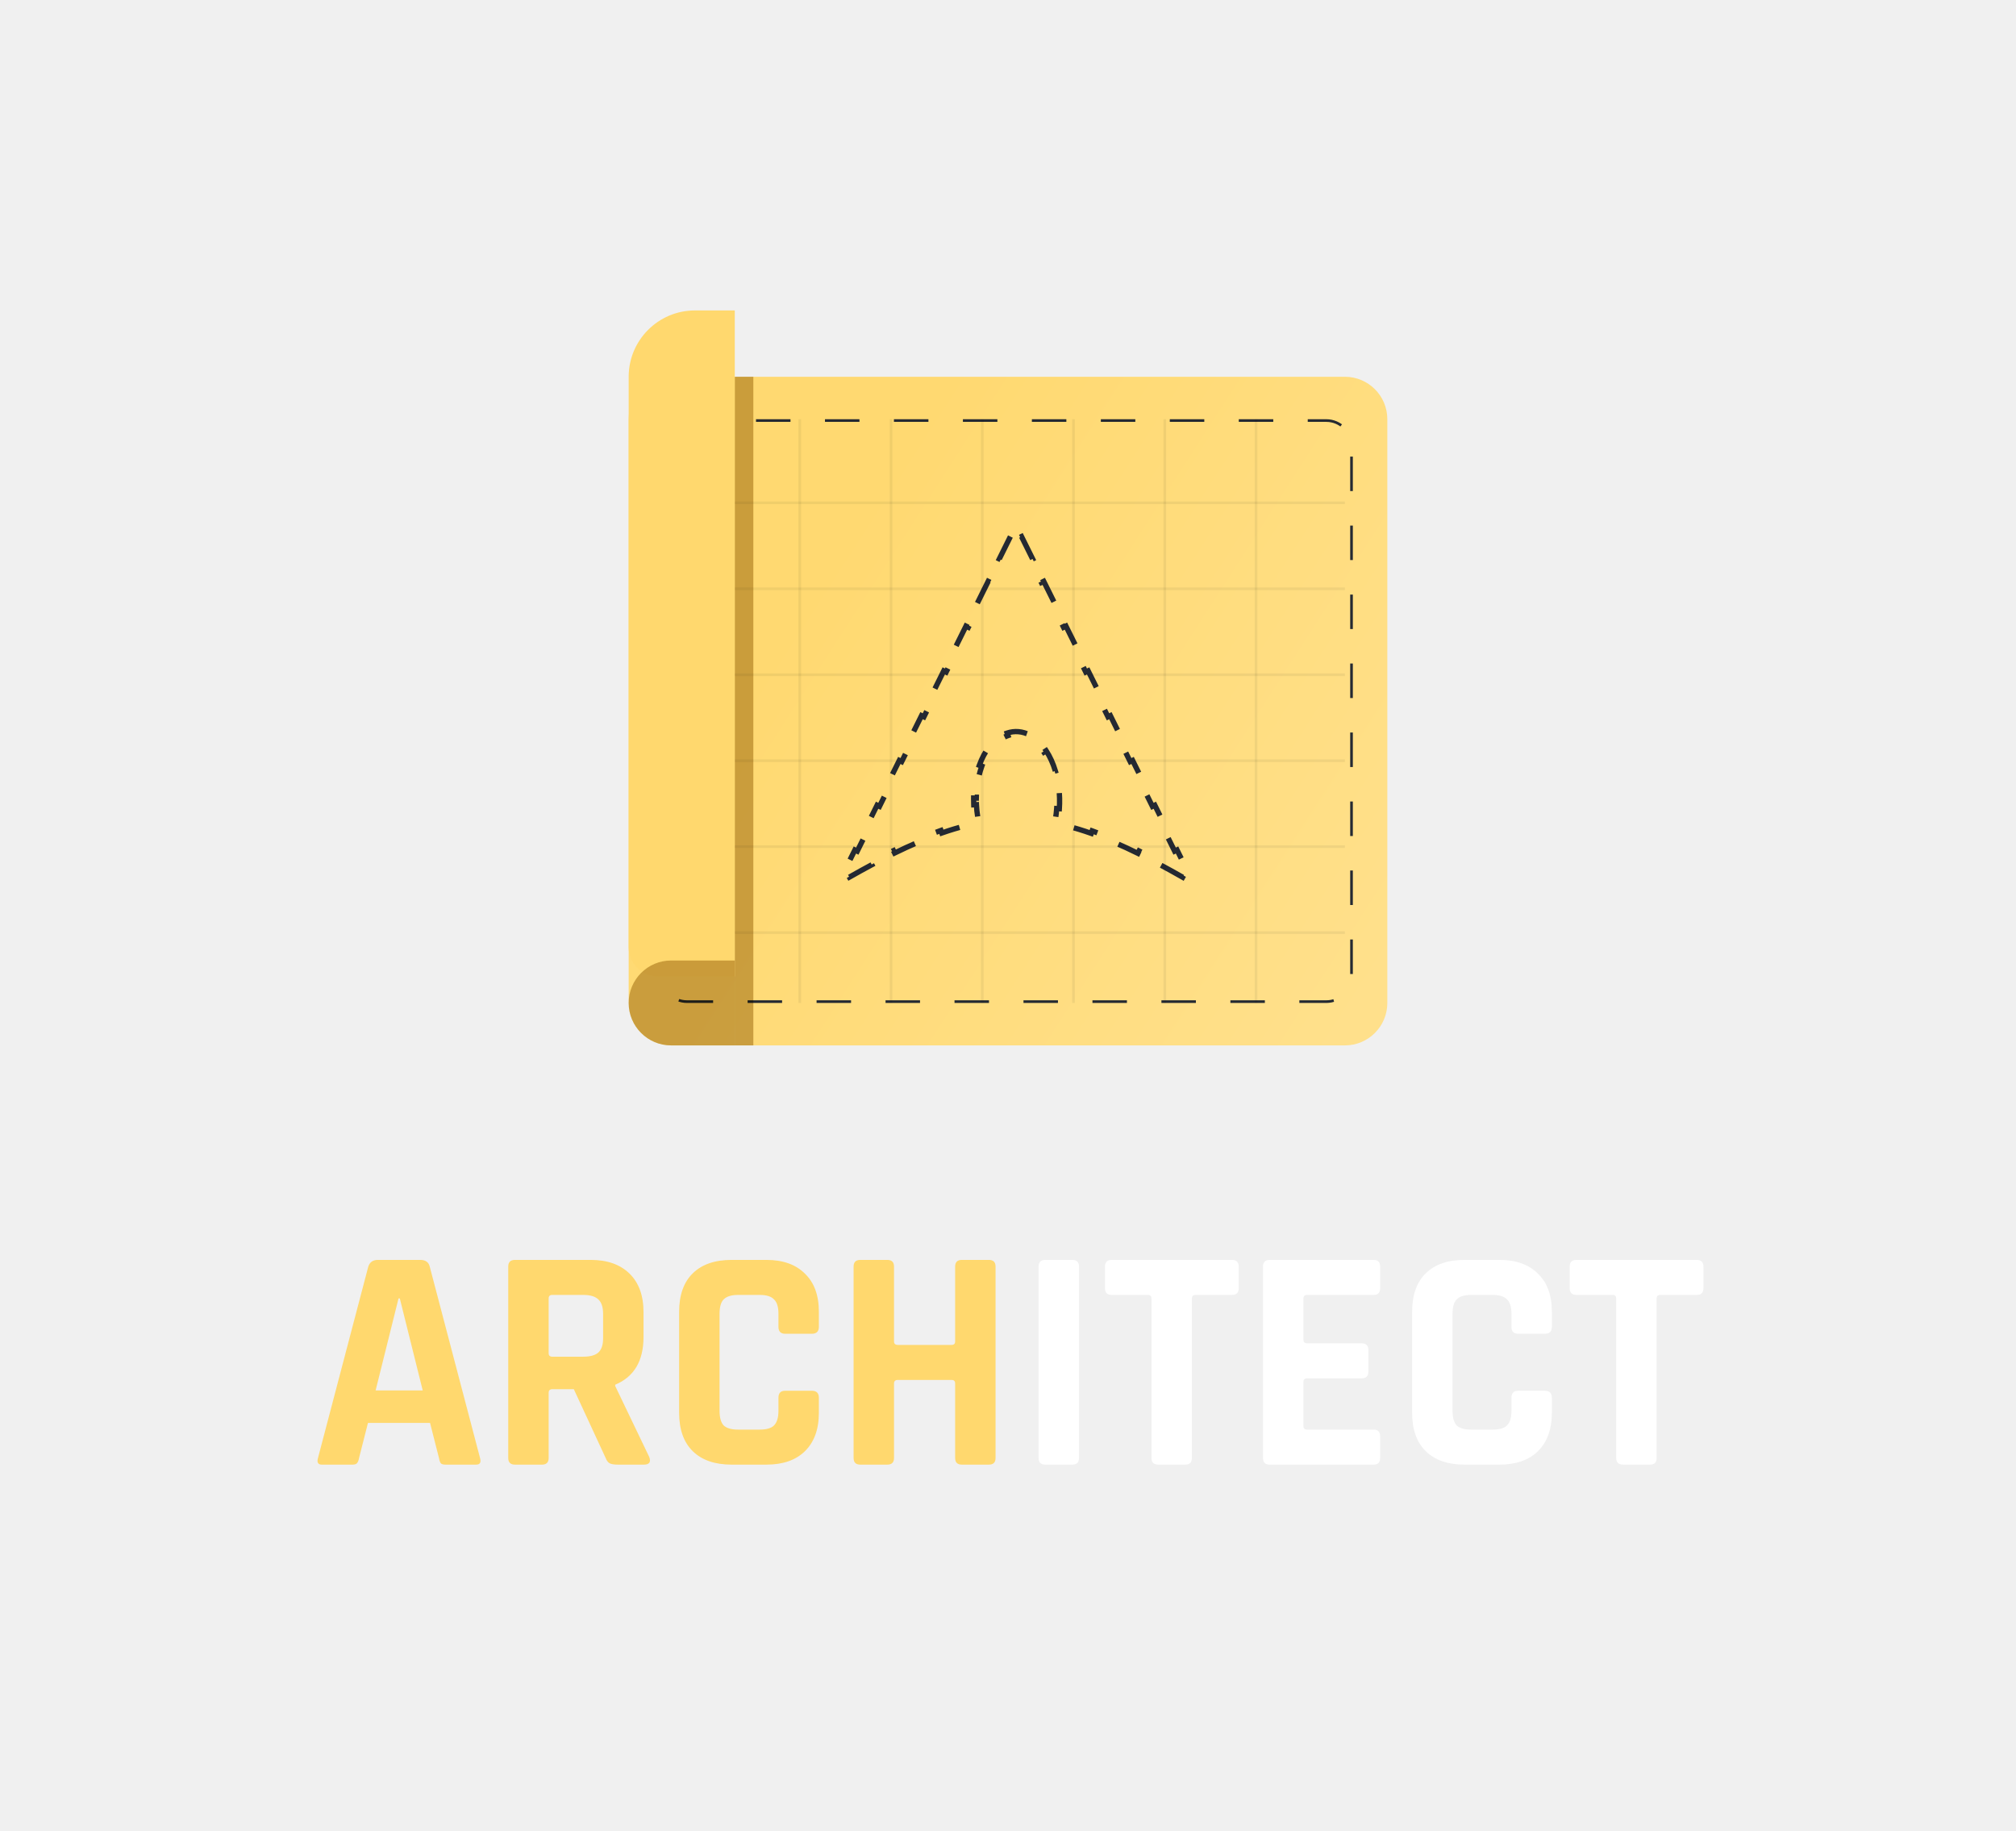
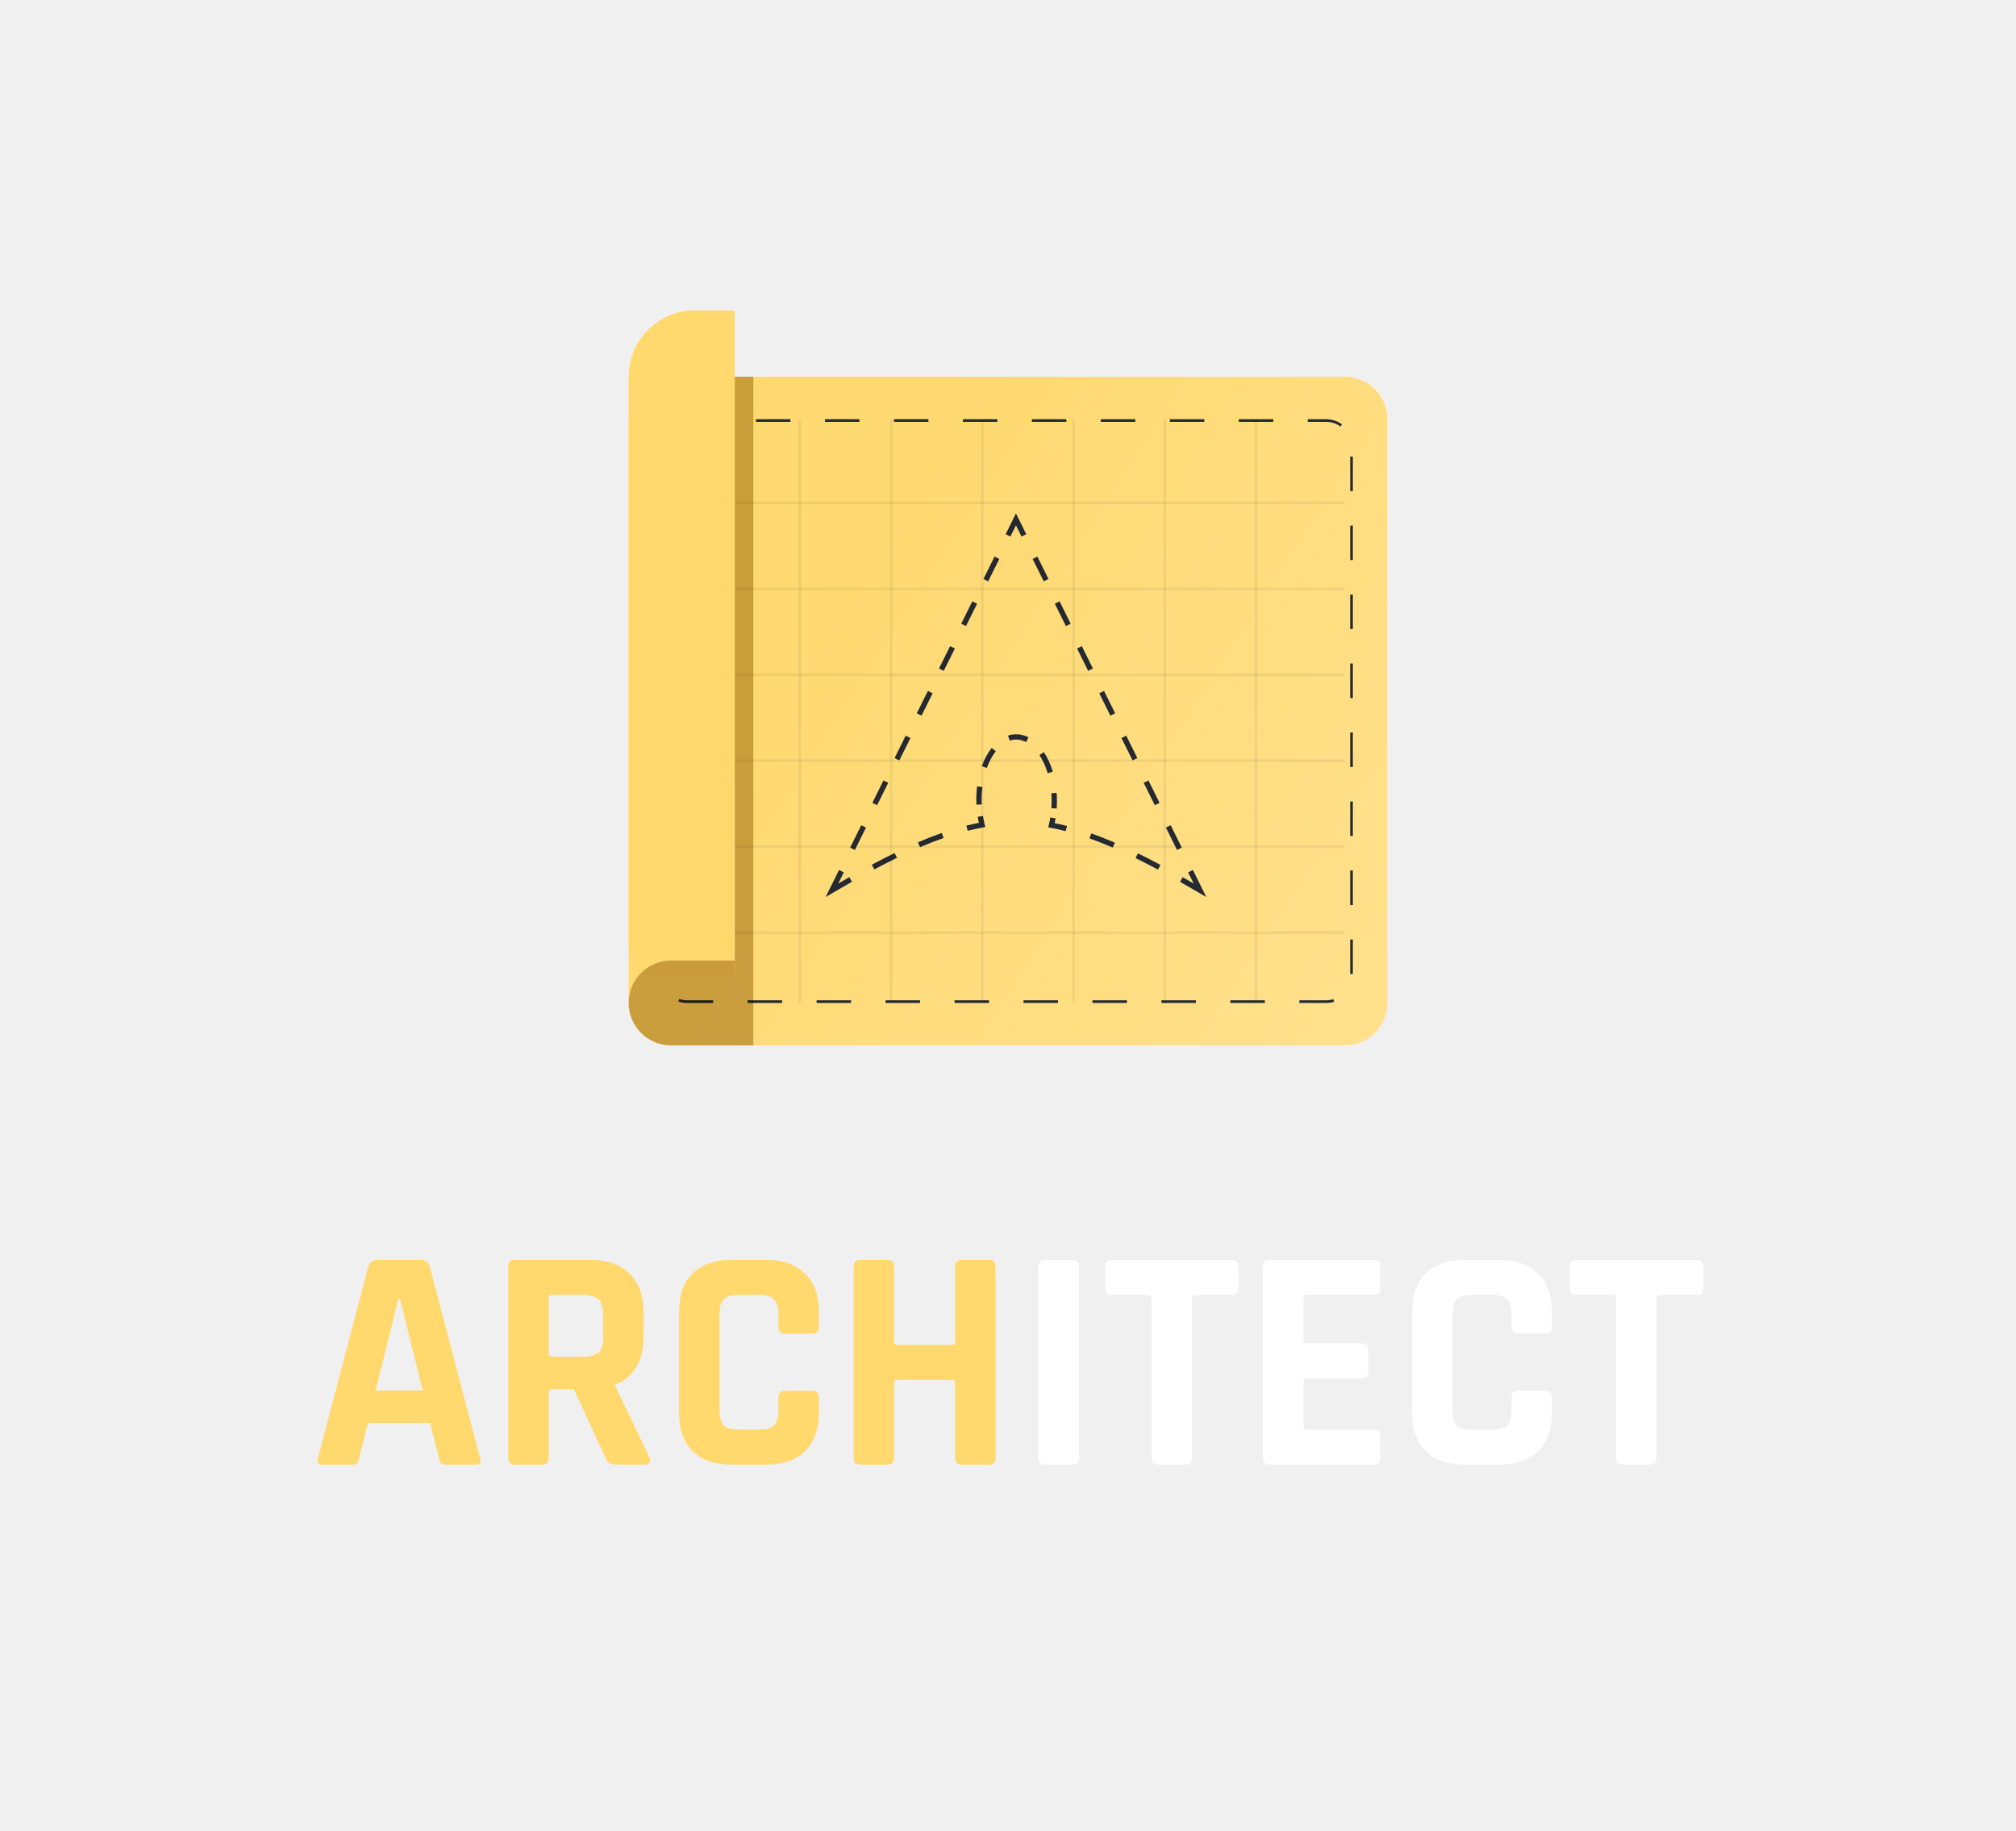
<svg xmlns="http://www.w3.org/2000/svg" width="760" height="690" viewBox="0 0 760 690" fill="none">
  <path d="M132.84 552H121.32C119.88 552 119.4 551.16 119.88 549.48L138.84 477.36C139.4 475.68 140.6 474.84 142.44 474.84H158.4C160.4 474.84 161.6 475.68 162 477.36L180.96 549.48C181.44 551.16 180.96 552 179.52 552H168C167.12 552 166.52 551.84 166.2 551.52C165.88 551.12 165.64 550.44 165.48 549.48L162.12 536.28H138.72L135.36 549.48C135.2 550.44 134.92 551.12 134.52 551.52C134.2 551.84 133.64 552 132.84 552ZM150.24 489.36L141.6 524.04H159.36L150.72 489.36H150.24ZM204.317 552H194.117C192.437 552 191.597 551.16 191.597 549.48V477.36C191.597 475.68 192.437 474.84 194.117 474.84H222.677C228.917 474.84 233.797 476.56 237.317 480C240.837 483.44 242.597 488.28 242.597 494.52V503.88C242.597 512.92 239.037 518.92 231.917 521.88V522.36L244.757 549.12C245.477 551.04 244.797 552 242.717 552H232.997C231.557 552 230.517 551.84 229.877 551.52C229.237 551.2 228.717 550.52 228.317 549.48L216.317 523.56H208.277C207.317 523.56 206.837 524 206.837 524.88V549.48C206.837 551.16 205.997 552 204.317 552ZM208.157 511.32H219.917C222.477 511.32 224.357 510.8 225.557 509.76C226.757 508.64 227.357 506.88 227.357 504.48V495.12C227.357 492.64 226.757 490.84 225.557 489.72C224.357 488.6 222.477 488.04 219.917 488.04H208.157C207.277 488.04 206.837 488.48 206.837 489.36V510C206.837 510.88 207.277 511.32 208.157 511.32ZM288.902 552H275.822C269.502 552 264.622 550.32 261.182 546.96C257.742 543.6 256.022 538.76 256.022 532.44V494.4C256.022 488.08 257.742 483.24 261.182 479.88C264.622 476.52 269.502 474.84 275.822 474.84H288.902C295.142 474.84 299.982 476.56 303.422 480C306.942 483.36 308.702 488.16 308.702 494.4V500.04C308.702 501.8 307.822 502.68 306.062 502.68H295.982C294.302 502.68 293.462 501.8 293.462 500.04V495.12C293.462 492.56 292.902 490.76 291.782 489.72C290.742 488.6 288.942 488.04 286.382 488.04H278.222C275.742 488.04 273.942 488.6 272.822 489.72C271.782 490.76 271.262 492.56 271.262 495.12V531.72C271.262 534.28 271.782 536.12 272.822 537.24C273.942 538.28 275.742 538.8 278.222 538.8H286.382C288.942 538.8 290.742 538.28 291.782 537.24C292.902 536.12 293.462 534.28 293.462 531.72V526.8C293.462 525.04 294.302 524.16 295.982 524.16H306.062C307.822 524.16 308.702 525.04 308.702 526.8V532.44C308.702 538.68 306.942 543.52 303.422 546.96C299.982 550.32 295.142 552 288.902 552ZM334.512 552H324.312C322.632 552 321.792 551.16 321.792 549.48V477.36C321.792 475.68 322.632 474.84 324.312 474.84H334.512C336.192 474.84 337.032 475.68 337.032 477.36V505.56C337.032 506.44 337.512 506.88 338.472 506.88H358.752C359.632 506.88 360.072 506.44 360.072 505.56V477.36C360.072 475.68 360.912 474.84 362.592 474.84H372.792C374.472 474.84 375.312 475.68 375.312 477.36V549.48C375.312 551.16 374.472 552 372.792 552H362.592C360.912 552 360.072 551.16 360.072 549.48V521.4C360.072 520.52 359.632 520.08 358.752 520.08H338.472C337.512 520.08 337.032 520.52 337.032 521.4V549.48C337.032 551.16 336.192 552 334.512 552Z" fill="#FFD86E" />
  <path d="M406.773 477.36V549.48C406.773 551.16 405.933 552 404.253 552H394.053C392.373 552 391.533 551.16 391.533 549.48V477.36C391.533 475.68 392.373 474.84 394.053 474.84H404.253C405.933 474.84 406.773 475.68 406.773 477.36ZM446.805 552H436.725C434.965 552 434.085 551.16 434.085 549.48V489.36C434.085 488.48 433.645 488.04 432.765 488.04H419.085C417.405 488.04 416.565 487.2 416.565 485.52V477.36C416.565 475.68 417.405 474.84 419.085 474.84H464.445C466.125 474.84 466.965 475.68 466.965 477.36V485.52C466.965 487.2 466.125 488.04 464.445 488.04H450.765C449.805 488.04 449.325 488.48 449.325 489.36V549.48C449.325 551.16 448.485 552 446.805 552ZM517.888 552H478.648C476.968 552 476.128 551.16 476.128 549.48V477.36C476.128 475.68 476.968 474.84 478.648 474.84H517.888C519.488 474.84 520.288 475.68 520.288 477.36V485.52C520.288 487.2 519.488 488.04 517.888 488.04H492.808C491.848 488.04 491.368 488.48 491.368 489.36V504.96C491.368 505.84 491.848 506.28 492.808 506.28H513.328C515.008 506.28 515.848 507.12 515.848 508.8V516.96C515.848 518.64 515.008 519.48 513.328 519.48H492.808C491.848 519.48 491.368 519.92 491.368 520.8V537.48C491.368 538.36 491.848 538.8 492.808 538.8H517.888C519.488 538.8 520.288 539.64 520.288 541.32V549.48C520.288 551.16 519.488 552 517.888 552ZM565.23 552H552.15C545.83 552 540.95 550.32 537.51 546.96C534.07 543.6 532.35 538.76 532.35 532.44V494.4C532.35 488.08 534.07 483.24 537.51 479.88C540.95 476.52 545.83 474.84 552.15 474.84H565.23C571.47 474.84 576.31 476.56 579.75 480C583.27 483.36 585.03 488.16 585.03 494.4V500.04C585.03 501.8 584.15 502.68 582.39 502.68H572.31C570.63 502.68 569.79 501.8 569.79 500.04V495.12C569.79 492.56 569.23 490.76 568.11 489.72C567.07 488.6 565.27 488.04 562.71 488.04H554.55C552.07 488.04 550.27 488.6 549.15 489.72C548.11 490.76 547.59 492.56 547.59 495.12V531.72C547.59 534.28 548.11 536.12 549.15 537.24C550.27 538.28 552.07 538.8 554.55 538.8H562.71C565.27 538.8 567.07 538.28 568.11 537.24C569.23 536.12 569.79 534.28 569.79 531.72V526.8C569.79 525.04 570.63 524.16 572.31 524.16H582.39C584.15 524.16 585.03 525.04 585.03 526.8V532.44C585.03 538.68 583.27 543.52 579.75 546.96C576.31 550.32 571.47 552 565.23 552ZM622 552H611.92C610.16 552 609.28 551.16 609.28 549.48V489.36C609.28 488.48 608.84 488.04 607.96 488.04H594.28C592.6 488.04 591.76 487.2 591.76 485.52V477.36C591.76 475.68 592.6 474.84 594.28 474.84H639.64C641.32 474.84 642.16 475.68 642.16 477.36V485.52C642.16 487.2 641.32 488.04 639.64 488.04H625.96C625 488.04 624.52 488.48 624.52 489.36V549.48C624.52 551.16 623.68 552 622 552Z" fill="white" />
  <rect x="237" y="142" width="286" height="252" rx="16" fill="url(#paint0_linear_943_159)" />
  <rect x="249.5" y="158.5" width="260" height="219" rx="9.5" stroke="#242932" stroke-dasharray="13 13" />
-   <path d="M380.906 202.219L376.719 210.656L377.614 211.101L373.427 219.538L372.531 219.094L368.344 227.531L369.239 227.976L365.052 236.413L364.156 235.969L359.969 244.406L360.864 244.851L356.677 253.288L355.781 252.844L351.594 261.281L352.489 261.726L348.302 270.163L347.406 269.719L343.219 278.156L344.114 278.601L339.927 287.038L339.031 286.594L334.844 295.031L335.739 295.476L331.552 303.913L330.656 303.469L326.469 311.906L327.364 312.351L323.177 320.788L322.281 320.344L318.094 328.781L318.989 329.226L318.368 330.478C318.814 330.223 319.257 329.97 319.699 329.719L320.193 330.588C323.102 328.935 325.92 327.375 328.658 325.91L328.187 325.028C331.152 323.442 334.026 321.964 336.821 320.596L337.261 321.494C340.277 320.017 343.199 318.67 346.043 317.451L345.649 316.532C348.755 315.2 351.772 314.02 354.721 312.991L355.05 313.936C358.21 312.833 361.288 311.908 364.309 311.16L364.069 310.189C365.333 309.876 366.589 309.593 367.838 309.341C367.75 308.907 367.669 308.468 367.596 308.025L368.582 307.861C368.336 306.379 368.171 304.844 368.095 303.271L367.096 303.319C367.059 302.54 367.042 301.751 367.049 300.955L367.049 300.947L367.049 300.938L367.053 300.769L368.053 300.794L368.061 300.457L367.061 300.432L367.066 300.263C367.099 298.896 367.198 297.558 367.358 296.258L368.351 296.379C368.687 293.64 369.299 291.076 370.136 288.763L369.195 288.423C370.188 285.677 371.496 283.25 373.051 281.271L373.837 281.889C375.618 279.622 377.719 278.002 380.004 277.23L379.684 276.283C381.049 275.822 382.482 275.634 383.952 275.759C385.438 275.886 386.862 276.324 388.197 277.022L387.733 277.908C389.923 279.053 391.895 280.977 393.533 283.471L394.369 282.922C395.805 285.109 396.984 287.697 397.843 290.554L396.885 290.842C397.628 293.309 398.129 295.996 398.34 298.816L399.338 298.741C399.44 300.101 399.476 301.491 399.441 302.901L399.441 302.901C399.425 303.54 399.395 304.174 399.351 304.8L398.354 304.731C398.266 305.993 398.122 307.225 397.924 308.419L398.911 308.582C398.862 308.877 398.81 309.171 398.755 309.461C399.99 309.72 401.233 310.009 402.485 310.327L402.239 311.296C405.224 312.055 408.264 312.985 411.386 314.087L411.719 313.144C414.634 314.174 417.615 315.35 420.684 316.673L420.288 317.592C423.1 318.805 425.989 320.143 428.97 321.606L429.41 320.709C432.176 322.066 435.018 323.531 437.95 325.101L437.478 325.983C440.187 327.434 442.975 328.978 445.851 330.613L446.346 329.744C446.773 329.987 447.201 330.232 447.632 330.478L447.01 329.226L447.906 328.781L443.719 320.344L442.823 320.788L438.635 312.351L439.531 311.906L435.344 303.469L434.448 303.913L430.26 295.476L431.156 295.031L426.969 286.594L426.073 287.038L421.885 278.601L422.781 278.156L418.594 269.719L417.698 270.163L413.51 261.726L414.406 261.281L410.219 252.844L409.323 253.288L405.135 244.851L406.031 244.406L401.844 235.969L400.948 236.413L396.76 227.976L397.656 227.531L393.469 219.094L392.573 219.538L388.385 211.101L389.281 210.656L385.094 202.219L384.198 202.663L383 200.249L381.802 202.663L380.906 202.219Z" stroke="#242932" stroke-width="2" stroke-dasharray="10 10" />
+   <path fill-rule="evenodd" clip-rule="evenodd" d="M379.115 201.33L383 193.501L386.885 201.33L385.094 202.219L383 198L380.906 202.219L379.115 201.33ZM376.719 210.656L374.927 209.767L370.74 218.205L372.531 219.094L376.719 210.656ZM368.344 227.531L366.552 226.642L362.365 235.08L364.156 235.969L368.344 227.531ZM359.969 244.406L358.177 243.517L353.99 251.955L355.781 252.844L359.969 244.406ZM351.594 261.281L349.802 260.392L345.615 268.83L347.406 269.719L351.594 261.281ZM343.219 278.156L341.427 277.267L337.24 285.705L339.031 286.594L343.219 278.156ZM334.844 295.031L333.052 294.142L328.865 302.58L330.656 303.469L334.844 295.031ZM326.469 311.906L324.677 311.017L320.49 319.455L322.281 320.344L326.469 311.906ZM318.094 328.781L316.302 327.892L311.247 338.078L317.006 334.729C318.419 333.907 319.811 333.106 321.182 332.327L320.193 330.588C319.84 330.789 319.485 330.991 319.129 331.195C318.611 331.491 318.09 331.79 317.567 332.092C317.048 332.392 316.525 332.695 316 333L318.094 328.781ZM328.659 325.91L329.602 327.674C332.54 326.102 335.382 324.641 338.141 323.29L337.261 321.494C334.478 322.856 331.615 324.328 328.659 325.91ZM346.043 317.451L346.831 319.289C349.881 317.982 352.833 316.827 355.709 315.824L355.051 313.936C352.126 314.956 349.13 316.127 346.043 317.451ZM364.309 311.16L364.79 313.101C366.344 312.716 367.88 312.38 369.403 312.091L371.447 311.704L370.979 309.676C370.818 308.978 370.677 308.263 370.555 307.533L368.582 307.861C368.599 307.963 368.617 308.064 368.634 308.165C368.692 308.496 368.754 308.824 368.819 309.148C368.886 309.477 368.956 309.803 369.031 310.126C368.704 310.188 368.377 310.252 368.049 310.318C367.723 310.384 367.396 310.452 367.069 310.522C366.154 310.718 365.234 310.931 364.309 311.16ZM370.136 288.763L372.017 289.443C372.918 286.95 374.081 284.815 375.41 283.125L373.837 281.889C372.358 283.772 371.098 286.102 370.136 288.763ZM380.004 277.23L380.644 279.125C381.634 278.791 382.653 278.659 383.697 278.748C384.754 278.839 385.794 279.152 386.807 279.681L387.734 277.908C386.506 277.267 385.21 276.87 383.867 276.756C382.539 276.642 381.244 276.811 380.004 277.23ZM393.533 283.471L391.862 284.569C393.118 286.483 394.183 288.801 394.97 291.418L396.885 290.842C396.05 288.065 394.91 285.567 393.533 283.471ZM398.34 298.816L396.346 298.966C396.441 300.226 396.474 301.516 396.442 302.826C396.427 303.421 396.399 304.01 396.359 304.592L398.354 304.731C398.397 304.119 398.426 303.501 398.442 302.876C398.475 301.499 398.44 300.143 398.34 298.816ZM397.925 308.419L395.951 308.092C395.854 308.678 395.744 309.252 395.621 309.814L395.184 311.809L397.188 312.204C398.693 312.501 400.211 312.844 401.746 313.234L402.239 311.296C401.332 311.065 400.43 310.851 399.532 310.652C399.206 310.58 398.88 310.509 398.555 310.441C398.228 310.373 397.901 310.306 397.575 310.242C397.646 309.919 397.712 309.592 397.775 309.262C397.805 309.103 397.834 308.943 397.862 308.783C397.884 308.662 397.904 308.54 397.925 308.419ZM411.386 314.087L410.72 315.973C413.564 316.977 416.482 318.128 419.496 319.428L420.288 317.592C417.238 316.276 414.277 315.108 411.386 314.087ZM428.97 321.606L428.088 323.402C430.818 324.742 433.628 326.189 436.533 327.746L437.478 325.983C434.555 324.417 431.723 322.958 428.97 321.606ZM445.852 330.613L444.863 332.352C446.22 333.123 447.596 333.916 448.995 334.729L454.753 338.078L449.698 327.892L447.906 328.781L450 333C449.475 332.695 448.953 332.392 448.433 332.092C447.91 331.79 447.389 331.491 446.872 331.195C446.53 331 446.19 330.806 445.852 330.613ZM443.719 320.344L445.51 319.455L441.323 311.017L439.531 311.906L443.719 320.344ZM435.344 303.469L437.135 302.58L432.948 294.142L431.156 295.031L435.344 303.469ZM426.969 286.594L428.76 285.705L424.573 277.267L422.781 278.156L426.969 286.594ZM418.594 269.719L420.385 268.83L416.198 260.392L414.406 261.281L418.594 269.719ZM410.219 252.844L412.01 251.955L407.823 243.517L406.031 244.406L410.219 252.844ZM401.844 235.969L403.635 235.08L399.448 226.642L397.656 227.531L401.844 235.969ZM393.469 219.094L395.26 218.205L391.073 209.767L389.281 210.656L393.469 219.094Z" fill="#242932" />
+   <path d="M370.093 303.175C370.058 302.456 370.043 301.729 370.048 300.995L370.061 300.506L370.065 300.337C370.096 299.067 370.188 297.826 370.336 296.623L368.351 296.38C368.195 297.647 368.098 298.953 368.065 300.288L368.061 300.457L368.049 300.963C368.043 301.74 368.058 302.51 368.095 303.271L370.093 303.175Z" fill="#242932" />
  <g style="mix-blend-mode:multiply" opacity="0.7">
    <path d="M277 142H284V394H277V142Z" fill="#B39A51" />
  </g>
  <path d="M237 142C237 128.193 248.193 117 262 117H277V368H248C241.925 368 237 363.075 237 357V142Z" fill="#FFD86E" />
  <g style="mix-blend-mode:multiply" opacity="0.7">
    <path d="M237 378C237 369.163 244.163 362 253 362H277V394H253C244.163 394 237 386.837 237 378V378Z" fill="#B39A51" />
  </g>
  <g style="mix-blend-mode:multiply" opacity="0.07">
    <rect x="277.25" y="189.25" width="229.5" height="0.5" stroke="#242932" stroke-width="0.5" />
    <rect x="277.25" y="221.65" width="229.5" height="0.5" stroke="#242932" stroke-width="0.5" />
    <rect x="277.25" y="254.05" width="229.5" height="0.5" stroke="#242932" stroke-width="0.5" />
    <rect x="277.25" y="286.45" width="229.5" height="0.5" stroke="#242932" stroke-width="0.5" />
    <rect x="277.25" y="318.85" width="229.5" height="0.5" stroke="#242932" stroke-width="0.5" />
    <rect x="277.25" y="351.25" width="229.5" height="0.5" stroke="#242932" stroke-width="0.5" />
  </g>
  <g style="mix-blend-mode:multiply" opacity="0.07">
    <rect x="473.75" y="158.25" width="219.5" height="0.5" transform="rotate(90 473.75 158.25)" stroke="#242932" stroke-width="0.5" />
    <rect x="439.35" y="158.25" width="219.5" height="0.5" transform="rotate(90 439.35 158.25)" stroke="#242932" stroke-width="0.5" />
    <rect x="404.95" y="158.25" width="219.5" height="0.5" transform="rotate(90 404.95 158.25)" stroke="#242932" stroke-width="0.5" />
    <rect x="370.55" y="158.25" width="219.5" height="0.5" transform="rotate(90 370.55 158.25)" stroke="#242932" stroke-width="0.5" />
    <rect x="336.15" y="158.25" width="219.5" height="0.5" transform="rotate(90 336.15 158.25)" stroke="#242932" stroke-width="0.5" />
    <rect x="301.75" y="158.25" width="219.5" height="0.5" transform="rotate(90 301.75 158.25)" stroke="#242932" stroke-width="0.5" />
  </g>
  <defs>
    <linearGradient id="paint0_linear_943_159" x1="291" y1="245.5" x2="509" y2="386" gradientUnits="userSpaceOnUse">
      <stop stop-color="#FFD971" />
      <stop offset="1" stop-color="#FFE08B" />
    </linearGradient>
  </defs>
</svg>
